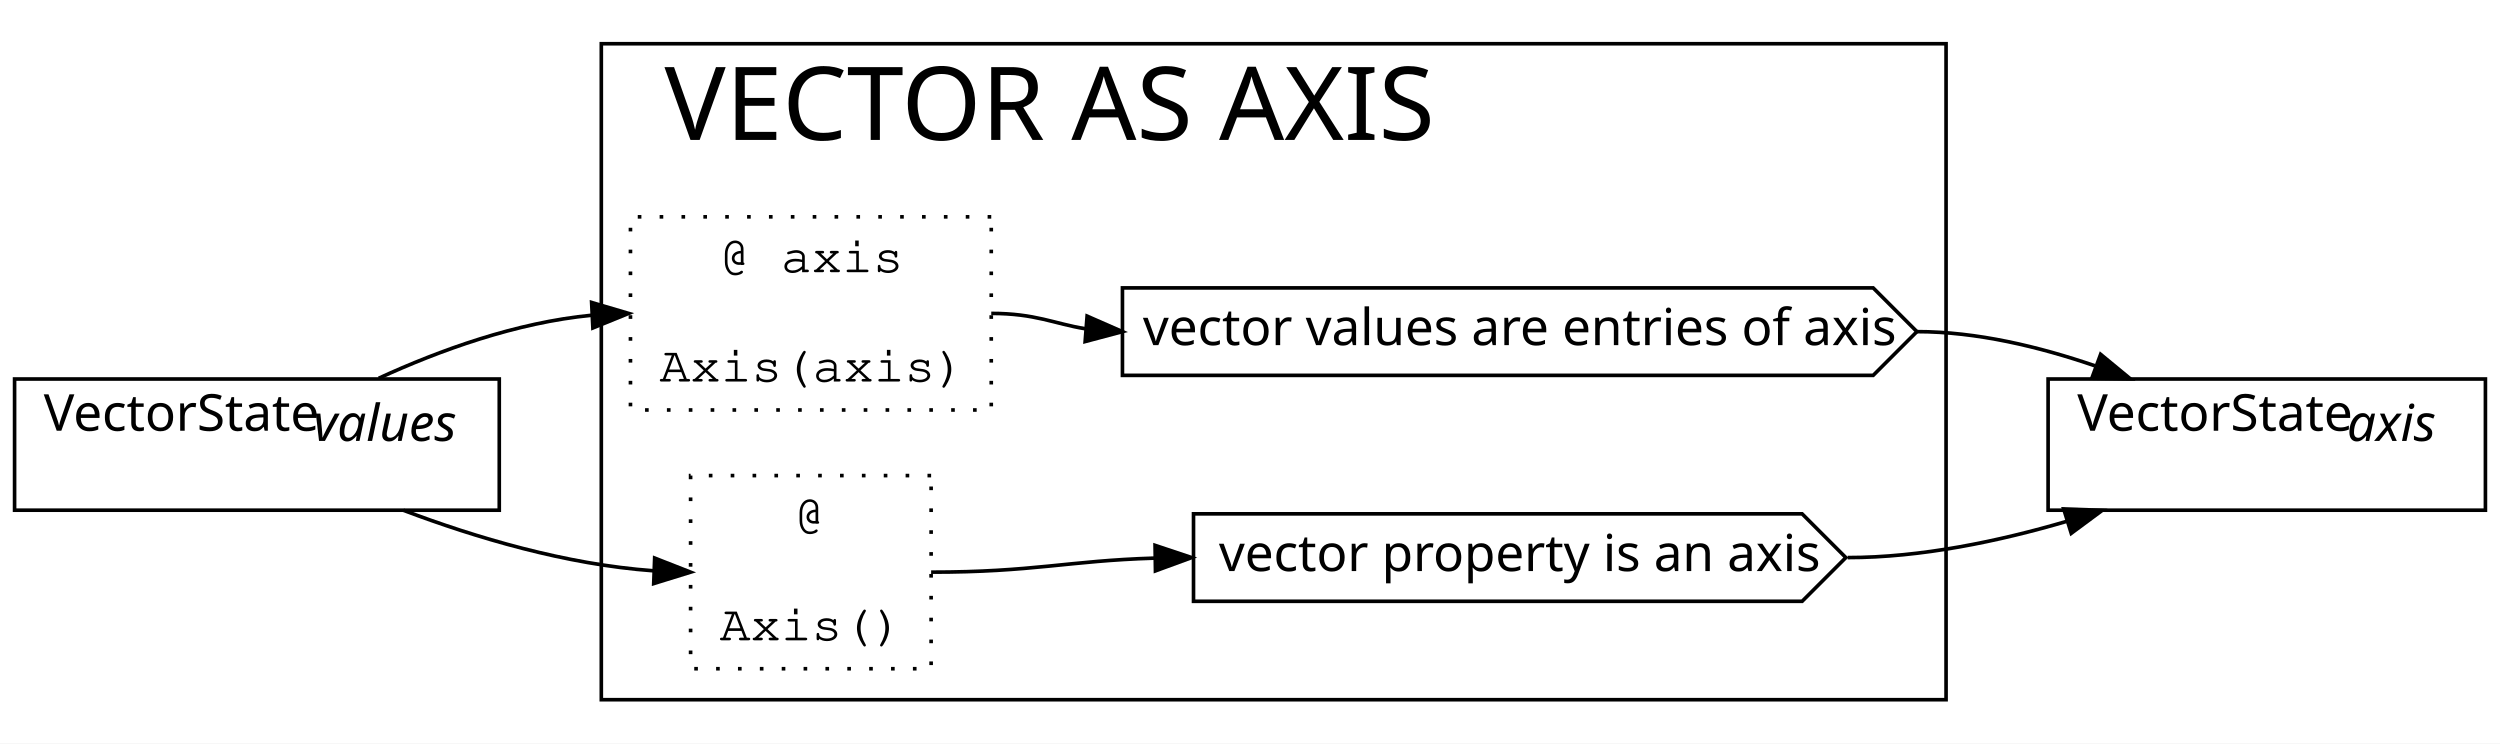
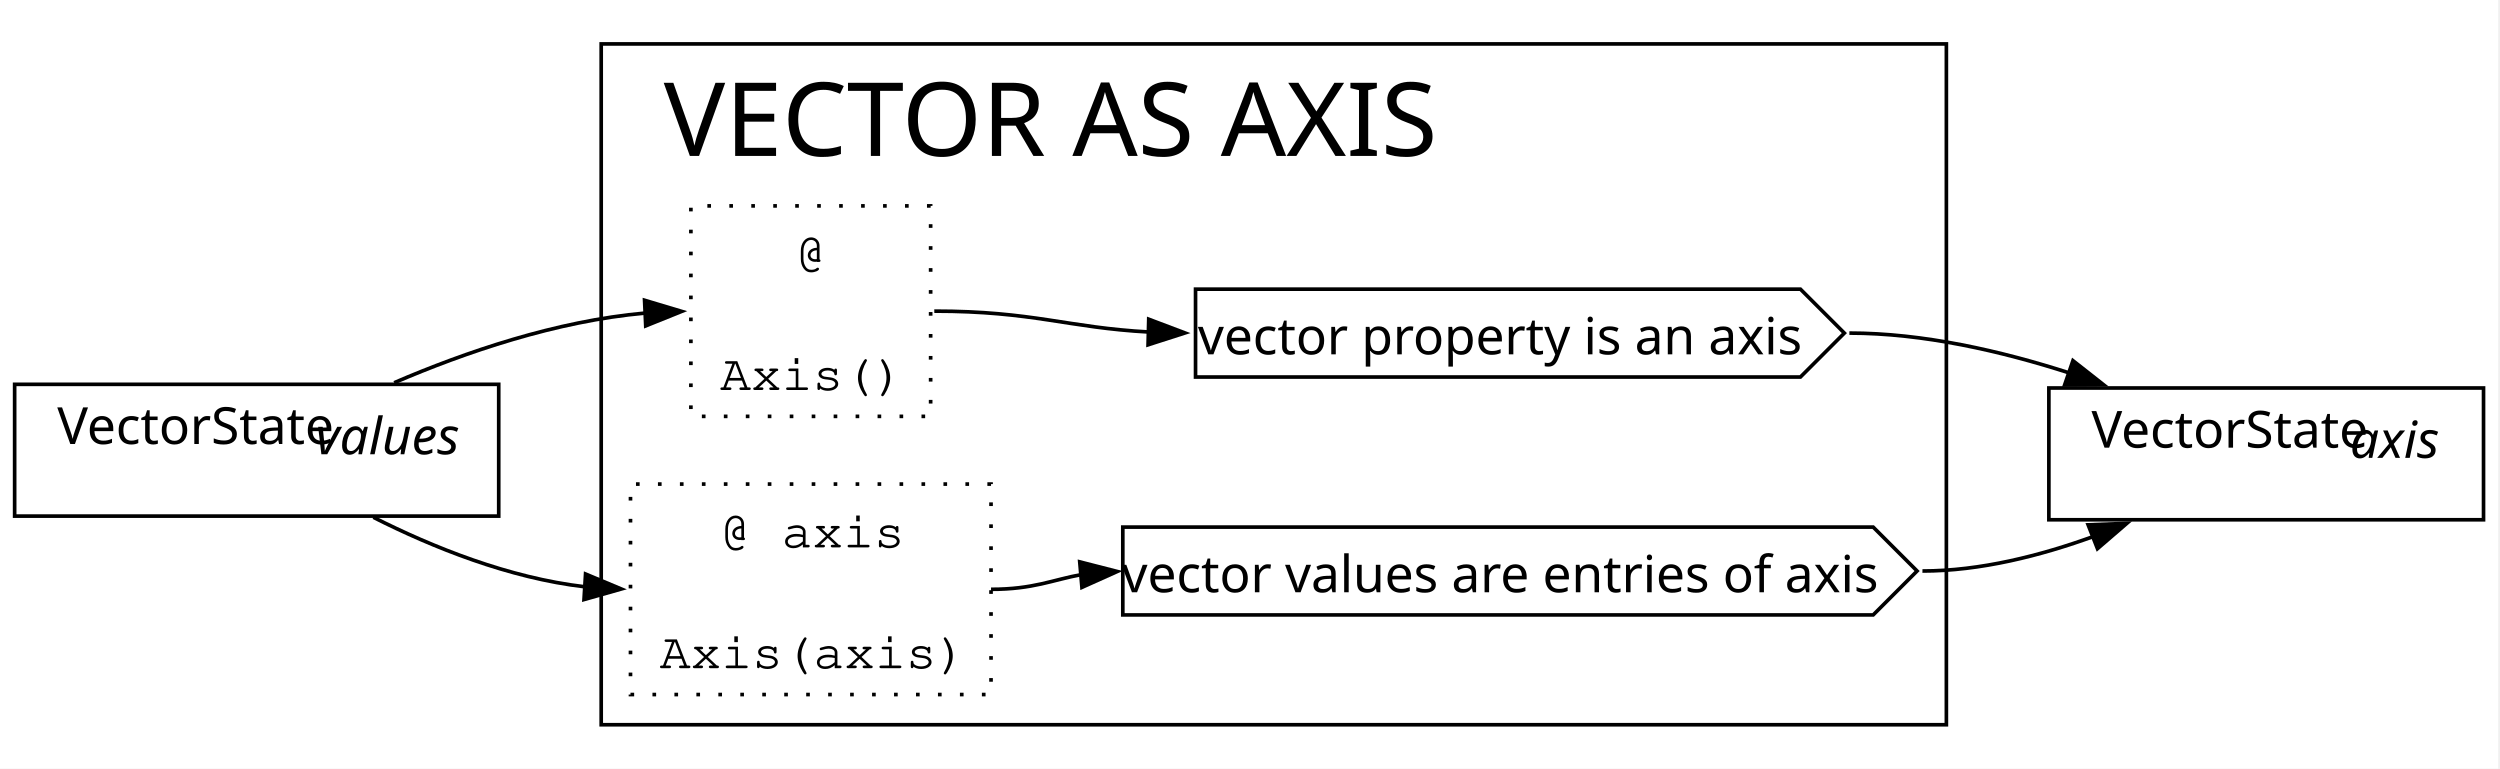
- <svg xmlns="http://www.w3.org/2000/svg" width="686pt" height="204pt" viewBox="0.00 0.00 686.00 204.00">
-   <g id="graph0" class="graph" transform="scale(1 1) rotate(0) translate(4 200)">
-     <polygon fill="#ffffff" stroke="transparent" points="-4,4 -4,-200 682,-200 682,4 -4,4" />
+ <svg xmlns="http://www.w3.org/2000/svg" width="683pt" height="210pt" viewBox="0.00 0.00 683.00 210.00">
+   <g id="graph0" class="graph" transform="scale(1 1) rotate(0) translate(4 206)">
+     <polygon fill="white" stroke="none" points="-4,4 -4,-206 678.5,-206 678.5,4 -4,4" />
    <g id="clust1" class="cluster">
-       <polygon fill="none" stroke="#000000" points="161,-8 161,-188 530,-188 530,-8 161,-8" />
-       <text text-anchor="middle" x="284" y="-161.6" font-family="Sans-Serif" font-size="28.00" fill="#000000">VECTOR AS AXIS</text>
+       <polygon fill="none" stroke="black" points="160.25,-8 160.25,-194 527.75,-194 527.75,-8 160.25,-8" />
+       <text xml:space="preserve" text-anchor="middle" x="283" y="-163.4" font-family="Sans-Serif" font-size="28.00">VECTOR AS AXIS</text>
    </g>
    <g id="node1" class="node">
-       <polygon fill="none" stroke="#000000" points="133,-96 0,-96 0,-60 133,-60 133,-96" />
-       <text text-anchor="start" x="8" y="-81.8" font-family="Sans-Serif" font-size="14.00" fill="#000000"> VectorState</text>
-       <text text-anchor="start" x="82" y="-81.8" font-family="Sans-Serif" font-style="italic" baseline-shift="sub" font-size="14.00" fill="#000000">values</text>
-       <text text-anchor="start" x="117" y="-81.8" font-family="Sans-Serif" font-size="14.00" fill="#000000">  </text>
-       <text text-anchor="start" x="64.5" y="-67.8" font-family="Sans-Serif" font-size="14.00" fill="#000000"> </text>
+       <polygon fill="none" stroke="black" points="132.25,-101 0,-101 0,-65 132.25,-65 132.25,-101" />
+       <text xml:space="preserve" text-anchor="start" x="8" y="-84.7" font-family="Sans-Serif" font-size="14.00"> VectorState</text>
+       <text xml:space="preserve" text-anchor="start" x="82.25" y="-84.7" font-family="Sans-Serif" font-style="italic" baseline-shift="sub" font-size="14.00">values</text>
+       <text xml:space="preserve" text-anchor="start" x="116.75" y="-84.7" font-family="Sans-Serif" font-size="14.00">  </text>
+       <text xml:space="preserve" text-anchor="start" x="64.25" y="-70.7" font-family="Sans-Serif" font-size="14.00"> </text>
    </g>
    <g id="node3" class="node">
-       <polygon fill="none" stroke="#000000" stroke-dasharray="1,5" points="268,-140.5 169,-140.5 169,-87.5 268,-87.5 268,-140.5" />
-       <text text-anchor="start" x="193.5" y="-125.3" font-family="Courier,monospace" font-size="14.00" fill="#000000">@ axis</text>
-       <text text-anchor="start" x="214" y="-110.3" font-family="Courier,monospace" font-size="14.00" fill="#000000"> </text>
-       <text text-anchor="start" x="177" y="-95.3" font-family="Courier,monospace" font-size="14.00" fill="#000000">Axis(axis)</text>
+       <polygon fill="none" stroke="black" stroke-dasharray="1,5" points="266.75,-73.75 168.25,-73.75 168.25,-16.25 266.75,-16.25 266.75,-73.75" />
+       <text xml:space="preserve" text-anchor="start" x="192.75" y="-56.45" font-family="Courier,monospace" font-size="14.00">@ axis</text>
+       <text xml:space="preserve" text-anchor="start" x="213.38" y="-39.95" font-family="Courier,monospace" font-size="14.00"> </text>
+       <text xml:space="preserve" text-anchor="start" x="176.25" y="-23.45" font-family="Courier,monospace" font-size="14.00">Axis(axis)</text>
    </g>
    <g id="edge3" class="edge">
-       <path fill="none" stroke="#000000" d="M99.93,-96.211C116.629,-103.884 137.654,-111.507 158.374,-113.499" />
-       <polygon fill="#000000" stroke="#000000" points="158.339,-117.001 168.5,-114 158.685,-110.01 158.339,-117.001" />
+       <path fill="none" stroke="black" d="M98.01,-64.67C114.24,-56.47 135.04,-48.1 155.77,-45.69" />
+       <polygon fill="black" stroke="black" points="155.97,-49.18 165.74,-45.09 155.55,-42.2 155.97,-49.18" />
    </g>
    <g id="node5" class="node">
-       <polygon fill="none" stroke="#000000" stroke-dasharray="1,5" points="251.5,-69.5 185.5,-69.5 185.5,-16.5 251.5,-16.5 251.5,-69.5" />
-       <text text-anchor="start" x="214" y="-54.3" font-family="Courier,monospace" font-size="14.00" fill="#000000">@</text>
-       <text text-anchor="start" x="214" y="-39.3" font-family="Courier,monospace" font-size="14.00" fill="#000000"> </text>
-       <text text-anchor="start" x="193.5" y="-24.3" font-family="Courier,monospace" font-size="14.00" fill="#000000">Axis()</text>
+       <polygon fill="none" stroke="black" stroke-dasharray="1,5" points="250.25,-149.75 184.75,-149.75 184.75,-92.25 250.25,-92.25 250.25,-149.75" />
+       <text xml:space="preserve" text-anchor="start" x="213.38" y="-132.45" font-family="Courier,monospace" font-size="14.00">@</text>
+       <text xml:space="preserve" text-anchor="start" x="213.38" y="-115.95" font-family="Courier,monospace" font-size="14.00"> </text>
+       <text xml:space="preserve" text-anchor="start" x="192.75" y="-99.45" font-family="Courier,monospace" font-size="14.00">Axis()</text>
    </g>
    <g id="edge4" class="edge">
-       <path fill="none" stroke="#000000" d="M106.674,-59.987C126.513,-52.483 151.293,-45.105 175.283,-43.378" />
-       <polygon fill="#000000" stroke="#000000" points="175.636,-46.868 185.5,-43 175.377,-39.872 175.636,-46.868" />
+       <path fill="none" stroke="black" d="M103.69,-101.44C123.12,-109.8 147.96,-118.3 172.26,-120.47" />
+       <polygon fill="black" stroke="black" points="172.09,-123.97 182.24,-120.93 172.41,-116.97 172.09,-123.97" />
    </g>
    <g id="node2" class="node">
-       <polygon fill="none" stroke="#000000" points="678,-96 558,-96 558,-60 678,-60 678,-96" />
-       <text text-anchor="start" x="566" y="-81.8" font-family="Sans-Serif" font-size="14.00" fill="#000000"> VectorState</text>
-       <text text-anchor="start" x="640" y="-81.8" font-family="Sans-Serif" font-style="italic" baseline-shift="sub" font-size="14.00" fill="#000000">axis</text>
-       <text text-anchor="start" x="662" y="-81.8" font-family="Sans-Serif" font-size="14.00" fill="#000000">  </text>
-       <text text-anchor="start" x="616" y="-67.8" font-family="Sans-Serif" font-size="14.00" fill="#000000"> </text>
+       <polygon fill="none" stroke="black" points="674.5,-100 555.75,-100 555.75,-64 674.5,-64 674.5,-100" />
+       <text xml:space="preserve" text-anchor="start" x="563.75" y="-83.7" font-family="Sans-Serif" font-size="14.00"> VectorState</text>
+       <text xml:space="preserve" text-anchor="start" x="638" y="-83.7" font-family="Sans-Serif" font-style="italic" baseline-shift="sub" font-size="14.00">axis</text>
+       <text xml:space="preserve" text-anchor="start" x="659" y="-83.7" font-family="Sans-Serif" font-size="14.00">  </text>
+       <text xml:space="preserve" text-anchor="start" x="613.25" y="-69.7" font-family="Sans-Serif" font-size="14.00"> </text>
    </g>
    <g id="node4" class="node">
-       <polygon fill="none" stroke="#000000" points="510,-121 304,-121 304,-97 510,-97 522,-109 510,-121" />
-       <text text-anchor="middle" x="413" y="-105.3" font-family="Sans-Serif" font-size="14.00" fill="#000000">vector values are entries of axis   </text>
+       <polygon fill="none" stroke="black" points="507.75,-62 302.75,-62 302.75,-38 507.75,-38 519.75,-50 507.75,-62" />
+       <text xml:space="preserve" text-anchor="middle" x="411.25" y="-44.2" font-family="Sans-Serif" font-size="14.00">vector values are entries of axis   </text>
    </g>
    <g id="edge1" class="edge">
-       <path fill="none" stroke="#000000" d="M268,-114C280.115,-114 285.221,-111.188 293.832,-109.781" />
-       <polygon fill="#000000" stroke="#000000" points="294.298,-113.256 304,-109 293.761,-106.276 294.298,-113.256" />
+       <path fill="none" stroke="black" d="M266.75,-45C278.36,-45 283.53,-47.58 291.52,-49.04" />
+       <polygon fill="black" stroke="black" points="290.98,-52.5 301.24,-49.87 291.58,-45.53 290.98,-52.5" />
    </g>
    <g id="edge5" class="edge">
-       <path fill="none" stroke="#000000" d="M522,-109C538.378,-109 555.601,-104.863 570.866,-99.612" />
-       <polygon fill="#000000" stroke="#000000" points="572.411,-102.773 580.586,-96.033 569.992,-96.204 572.411,-102.773" />
+       <path fill="none" stroke="black" d="M521.21,-50C536.99,-50 553.51,-54.18 568.16,-59.52" />
+       <polygon fill="black" stroke="black" points="566.47,-62.62 577.06,-63.02 569.03,-56.1 566.47,-62.62" />
    </g>
    <g id="node6" class="node">
-       <polygon fill="none" stroke="#000000" points="490.5,-59 323.5,-59 323.5,-35 490.5,-35 502.5,-47 490.5,-59" />
-       <text text-anchor="middle" x="413" y="-43.3" font-family="Sans-Serif" font-size="14.00" fill="#000000">vector property is an axis   </text>
+       <polygon fill="none" stroke="black" points="487.88,-127 322.62,-127 322.62,-103 487.88,-103 499.88,-115 487.88,-127" />
+       <text xml:space="preserve" text-anchor="middle" x="411.25" y="-109.2" font-family="Sans-Serif" font-size="14.00">vector property is an axis   </text>
    </g>
    <g id="edge2" class="edge">
-       <path fill="none" stroke="#000000" d="M251.5,-43C279.598,-43 289.005,-46.117 312.721,-46.848" />
-       <polygon fill="#000000" stroke="#000000" points="312.949,-50.352 323,-47 313.053,-43.352 312.949,-50.352" />
+       <path fill="none" stroke="black" d="M251.25,-121C278.33,-121 287.6,-116.49 309.95,-115.29" />
+       <polygon fill="black" stroke="black" points="309.83,-118.79 319.74,-115.04 309.65,-111.8 309.83,-118.79" />
    </g>
    <g id="edge6" class="edge">
-       <path fill="none" stroke="#000000" d="M503,-47C523.074,-47 544.46,-51.458 563.277,-56.993" />
-       <polygon fill="#000000" stroke="#000000" points="562.274,-60.346 572.863,-59.967 564.349,-53.66 562.274,-60.346" />
+       <path fill="none" stroke="black" d="M501.25,-115C521.39,-115 542.77,-110.1 561.44,-104.08" />
+       <polygon fill="black" stroke="black" points="562.33,-107.47 570.66,-100.92 560.06,-100.85 562.33,-107.47" />
    </g>
  </g>
</svg>
